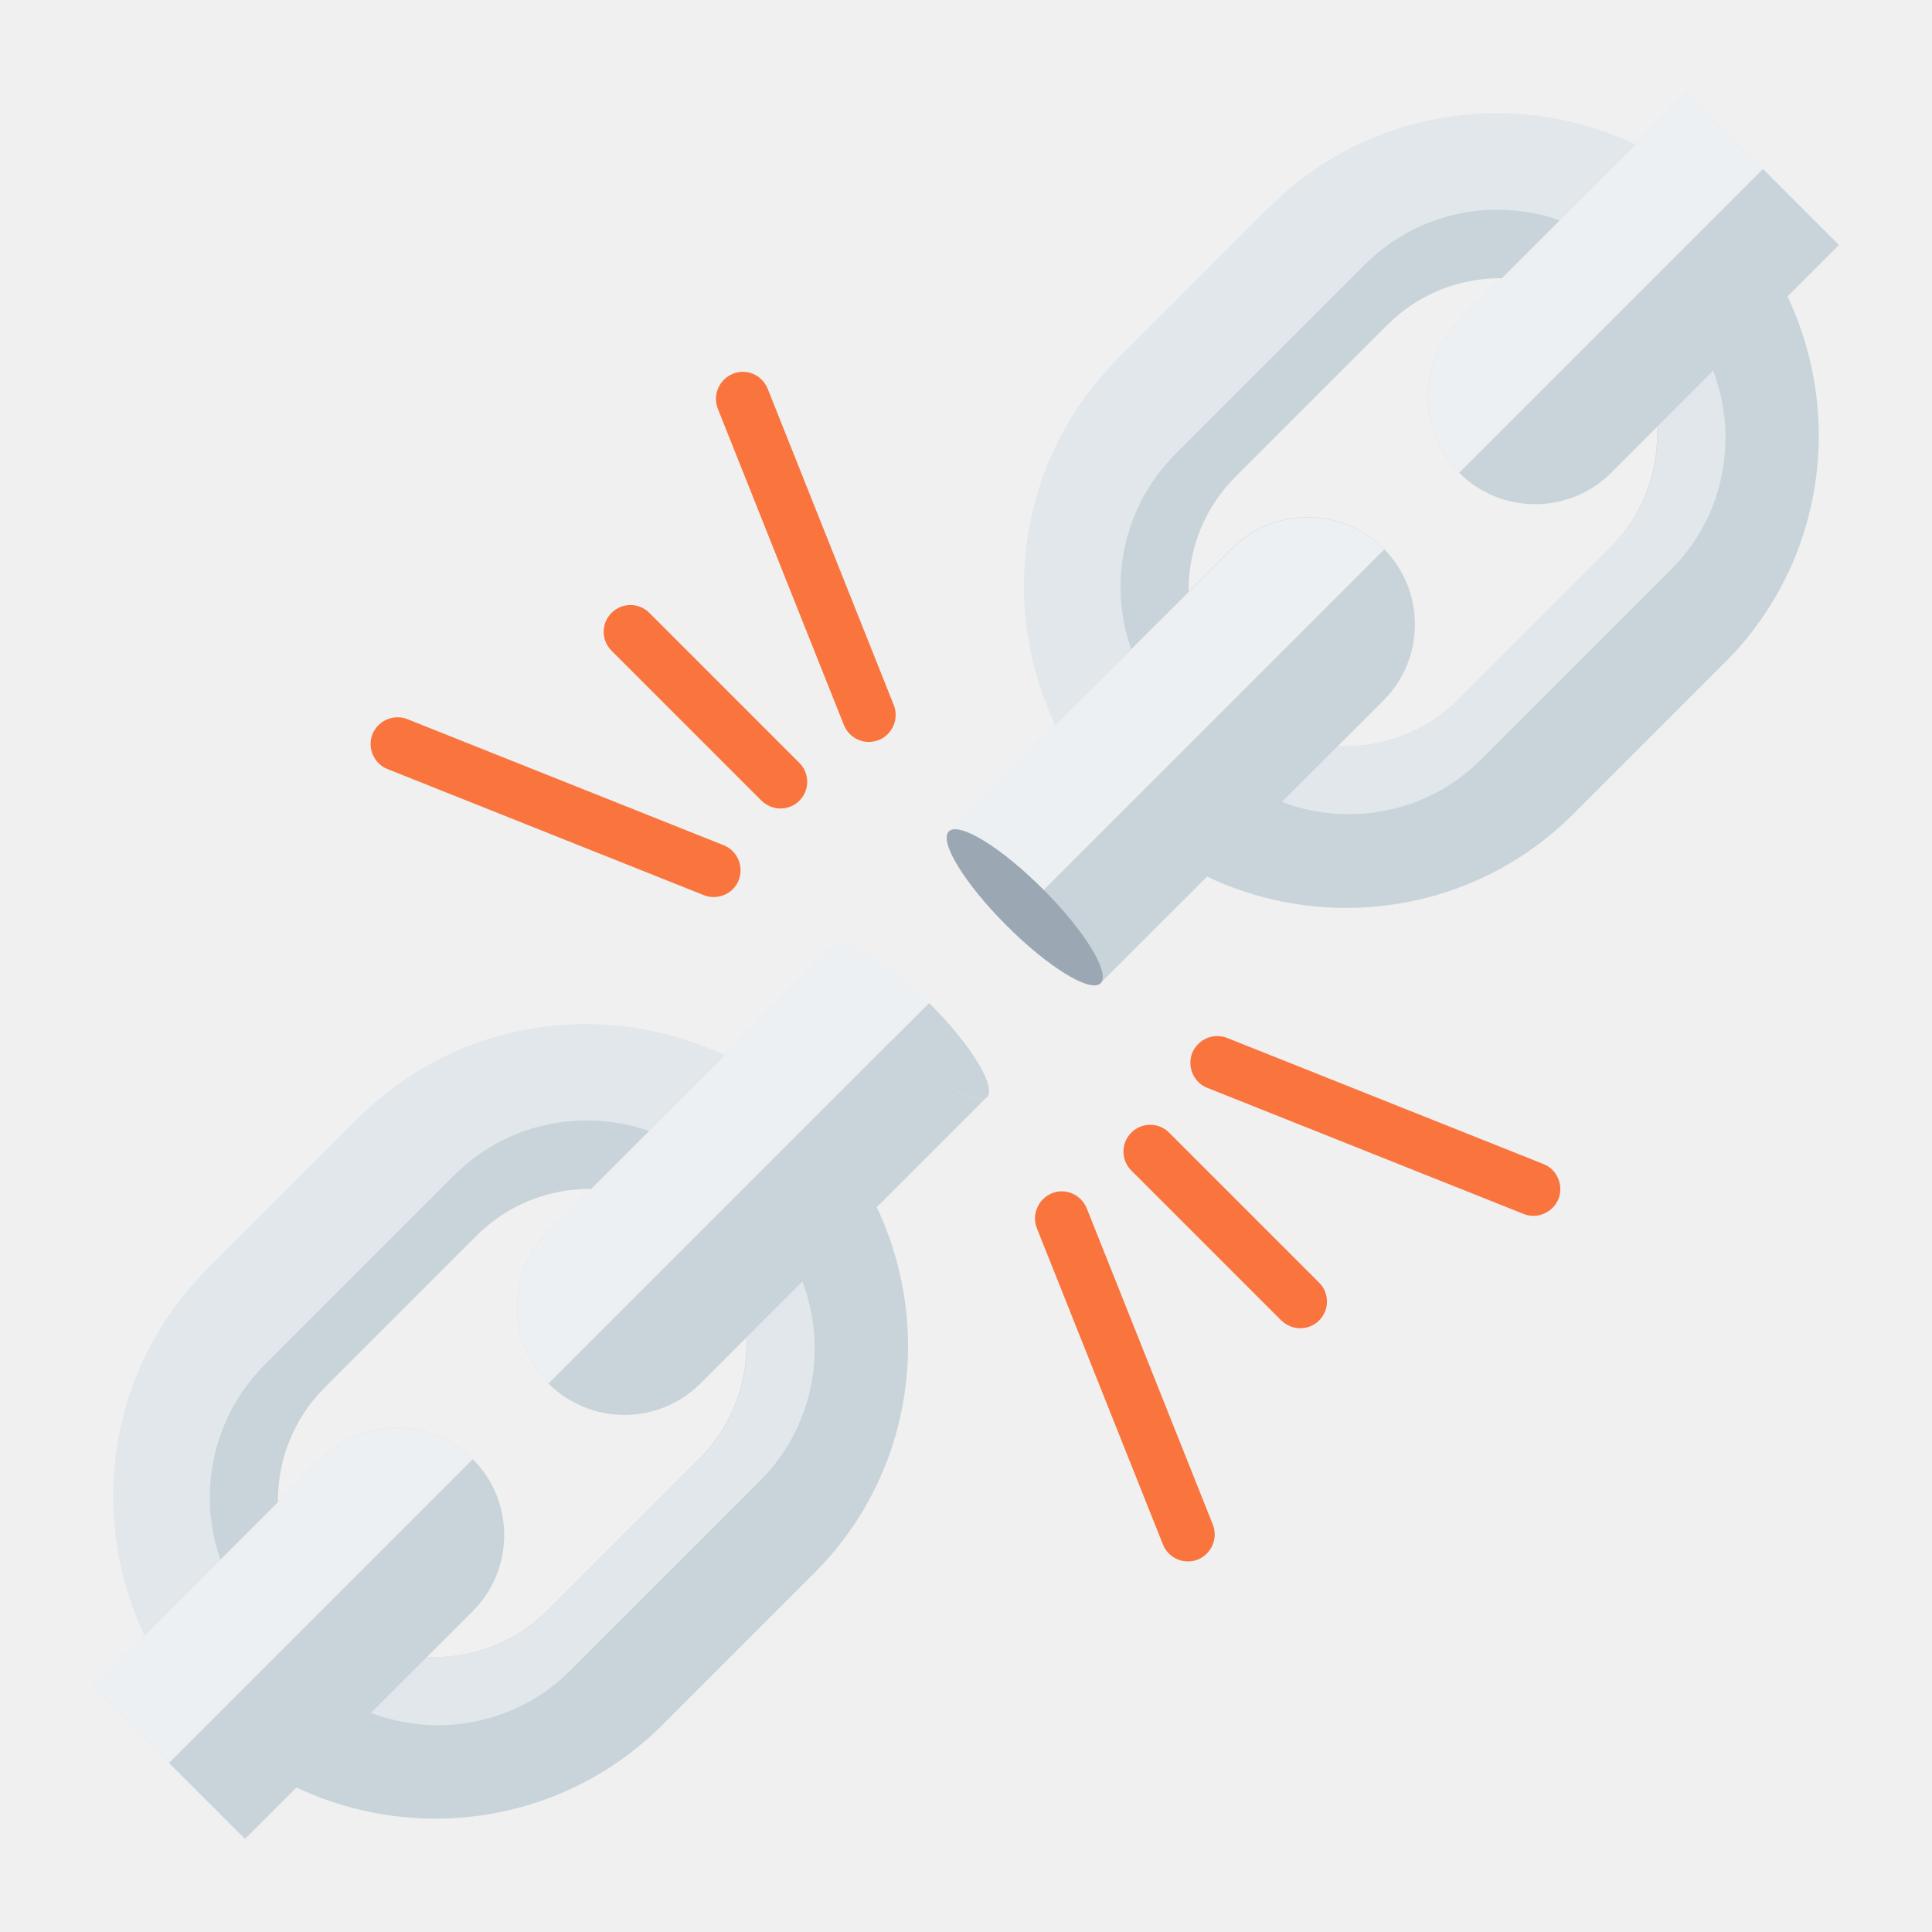
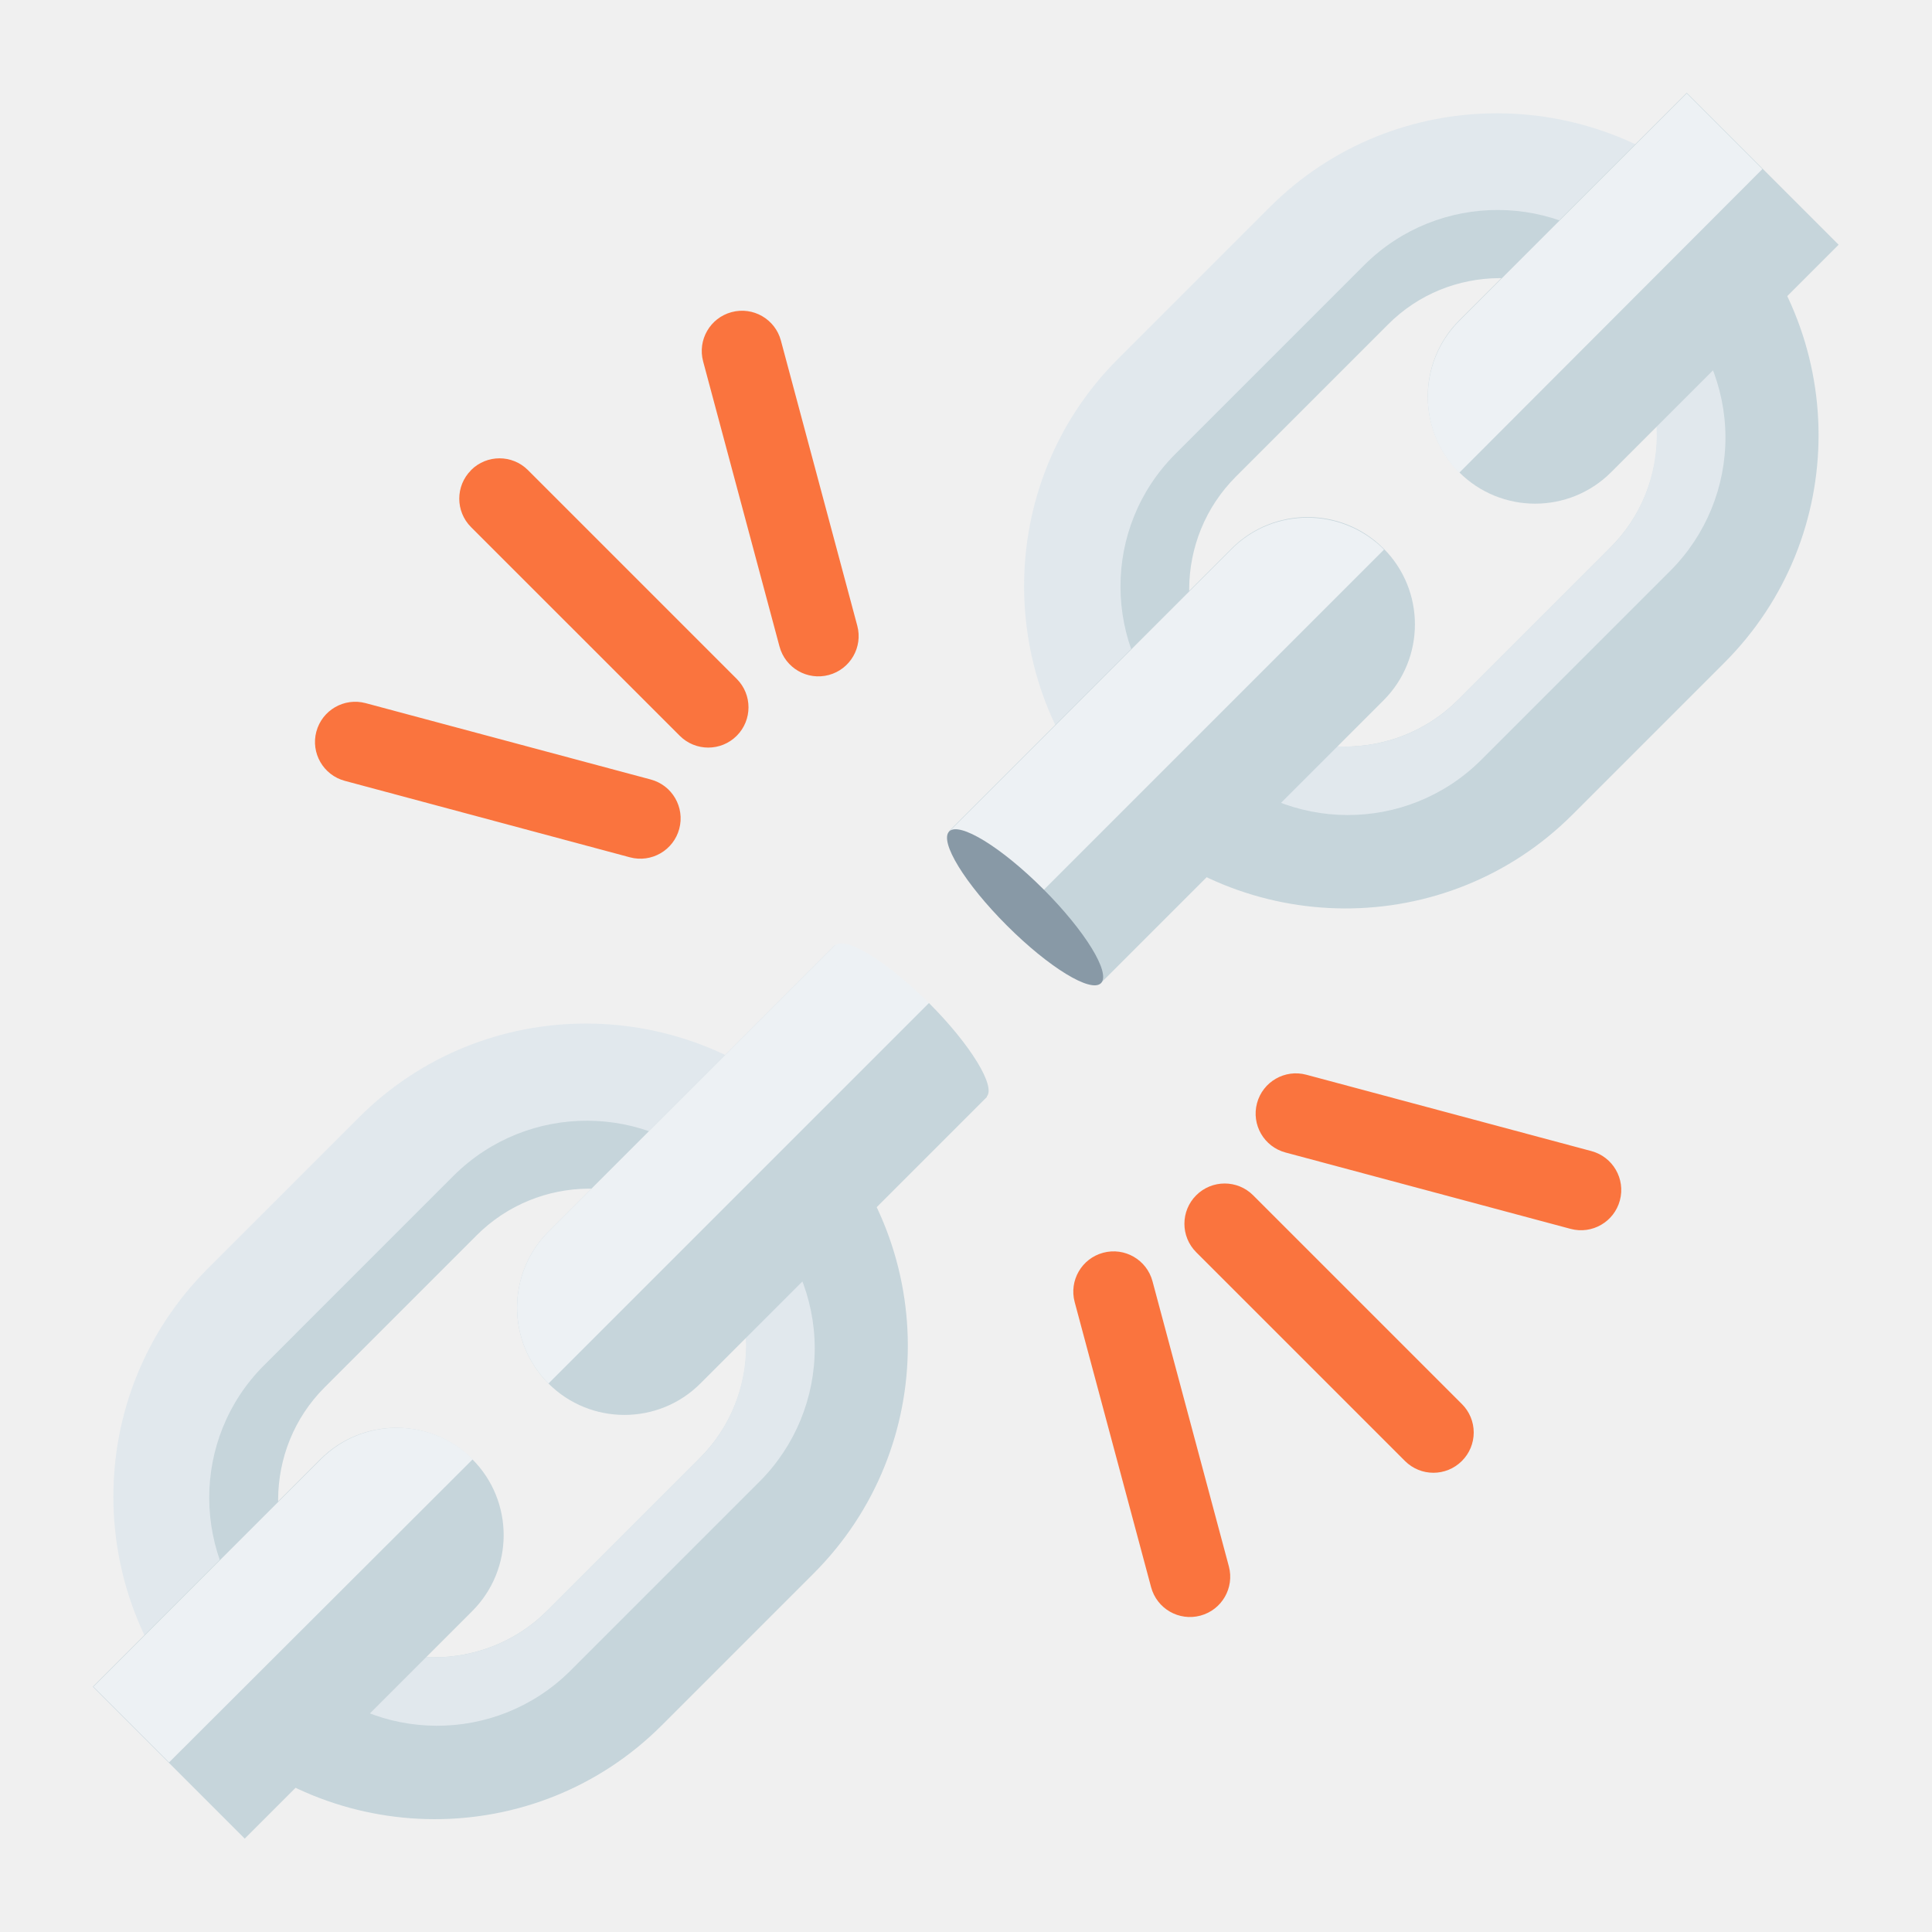
- <svg xmlns="http://www.w3.org/2000/svg" version="1.1" id="Layer_3" x="0px" y="0px" viewBox="0 0 72 72" style="enable-background:new 0 0 72 72;" xml:space="preserve">
-   <style type="text/css">
- 	.st0{fill:#FFCC4D;}
- 	.st1{fill:#614613;}
- 	.st2{fill:#4FACF0;}
- 	.st3{fill:#C8D4D9;}
- 	.st4{fill:#E1E7EB;}
- 	.st5{fill:#EDF0F3;}
- 	.st6{fill:#9BA8B3;}
- 	.st7{fill:#FA743E;}
- 	.st8{fill:#3B88C3;}
- 	.st9{fill:none;}
- 	.st10{fill:#FFFFFF;}
- 	.st11{fill:#C6E5B3;}
- 	.st12{fill:#77B255;}
- 	.st13{fill:#4E932B;}
- 	.st14{fill:#F47C01;}
- 	.st15{fill:#F4531F;}
- 	.st16{fill:#FEA726;}
- </style>
-   <g>
-     <g>
-       <path class="st3" d="M30.28,41.6l-4.24,4.24c2.36,2.36,2.37,6.17,0.03,8.51l-5.66,5.66c-2.34,2.34-6.16,2.33-8.51-0.03l-4.24,4.24    c4.72,4.72,12.34,4.74,17.03,0.06l5.66-5.66C35.03,53.94,35,46.32,30.28,41.6z" />
-       <path class="st4" d="M28.29,45.26c-0.24-0.24-0.51-0.44-0.78-0.64l-1.35,1.35c2.24,2.37,2.23,6.08-0.08,8.38l-5.66,5.66    c-2.3,2.3-6.02,2.32-8.38,0.08l-1.35,1.35c0.2,0.27,0.4,0.54,0.64,0.78c2.75,2.75,7.2,2.77,9.93,0.03l7.07-7.07    C31.05,52.46,31.04,48.01,28.29,45.26z" />
-       <path class="st4" d="M17.64,45.93c2.34-2.34,6.16-2.33,8.51,0.03l4.24-4.24c-4.72-4.72-12.34-4.74-17.03-0.06l-5.66,5.66    C3.03,52,3.06,59.62,7.78,64.34l4.24-4.24c-2.36-2.36-2.37-6.17-0.03-8.51L17.64,45.93z" />
-       <path class="st3" d="M26.86,43.83c-2.75-2.75-7.2-2.77-9.93-0.03l-7.07,7.07c-2.73,2.73-2.72,7.18,0.03,9.93    c0.24,0.24,0.51,0.44,0.78,0.64l1.35-1.35c-2.24-2.37-2.22-6.08,0.08-8.38l5.66-5.66c2.3-2.3,6.02-2.32,8.38-0.08l1.35-1.35    C27.3,44.35,27.11,44.08,26.86,43.83z" />
-       <path class="st3" d="M64.22,7.66l-4.24,4.24c2.36,2.36,2.37,6.17,0.03,8.51l-5.66,5.66c-2.34,2.34-6.16,2.33-8.51-0.03l-4.24,4.24    c4.72,4.72,12.34,4.74,17.03,0.06l5.66-5.66C68.97,20,68.94,12.38,64.22,7.66z" />
-       <path class="st4" d="M62.23,11.31c-0.24-0.24-0.51-0.44-0.78-0.64l-1.35,1.35c2.24,2.37,2.23,6.08-0.08,8.38l-5.66,5.66    c-2.3,2.3-6.02,2.32-8.38,0.08l-1.35,1.35c0.2,0.27,0.4,0.54,0.64,0.78c2.75,2.75,7.2,2.77,9.93,0.03l7.07-7.07    C65,18.52,64.98,14.07,62.23,11.31z M51.59,11.99c2.34-2.34,6.16-2.33,8.51,0.03l4.24-4.24C59.62,3.06,52,3.03,47.31,7.72    l-5.66,5.66C36.97,18.06,37,25.68,41.72,30.4l4.24-4.24c-2.36-2.36-2.37-6.17-0.03-8.51L51.59,11.99z" />
-       <path class="st3" d="M60.8,9.89c-2.75-2.75-7.2-2.77-9.93-0.03l-7.07,7.07c-2.73,2.73-2.72,7.18,0.03,9.93    c0.24,0.24,0.51,0.44,0.78,0.64l1.35-1.35c-2.24-2.37-2.22-6.08,0.08-8.38l5.66-5.66c2.3-2.3,6.02-2.32,8.38-0.08l1.35-1.35    C61.24,10.41,61.05,10.14,60.8,9.89z" />
-       <path class="st3" d="M9.13,68.53l-5.66-5.66l8.49-8.49c1.56-1.56,4.1-1.56,5.66,0c1.56,1.56,1.56,4.1,0,5.66L9.13,68.53z" />
-       <path class="st5" d="M17.62,54.38c-1.56-1.56-4.1-1.56-5.66,0l-8.49,8.49L6.3,65.7L17.62,54.38z" />
-       <path class="st3" d="M41.02,36.63L51.56,26.1c1.56-1.56,1.56-4.1,0-5.66c-1.56-1.56-4.1-1.56-5.66,0L35.37,30.98L41.02,36.63z" />
-       <path class="st3" d="M31.12,35.22L20.44,45.9c-1.56,1.56-1.56,4.1,0,5.66c1.56,1.56,4.1,1.56,5.66,0l10.68-10.68L31.12,35.22z" />
-       <path class="st5" d="M38.22,33.84l13.37-13.37c-1.58-1.58-4.12-1.59-5.68-0.02L35.36,30.98L38.22,33.84z" />
-       <path class="st5" d="M31.12,35.22L20.44,45.9c-1.56,1.56-1.56,4.1,0,5.66l13.51-13.51L31.12,35.22z" />
-       <path class="st3" d="M68.53,9.13l-5.66-5.66l-8.49,8.49c-1.56,1.56-1.56,4.1,0,5.66c1.56,1.56,4.1,1.56,5.66,0L68.53,9.13z" />
-       <path class="st5" d="M54.38,17.62c-1.56-1.56-1.56-4.1,0-5.66l8.49-8.49L65.7,6.3L54.38,17.62z" />
-       <ellipse transform="matrix(0.7071 -0.7071 0.7071 0.7071 -12.7228 36.9097)" class="st6" cx="38.19" cy="33.81" rx="0.96" ry="4" />
-       <ellipse transform="matrix(0.7071 -0.7071 0.7071 0.7071 -16.9654 35.1523)" class="st5" cx="33.95" cy="38.06" rx="0.96" ry="4" />
-       <path class="st3" d="M34.63,37.38c1.56,1.56,2.52,3.13,2.15,3.51c-0.37,0.37-1.95-0.59-3.51-2.15" />
-     </g>
-     <g>
-       <path class="st7" d="M48.46,49.5c-0.26,0-0.51-0.1-0.71-0.29l-5.59-5.59c-0.39-0.39-0.39-1.02,0-1.41s1.02-0.39,1.41,0l5.59,5.59    c0.39,0.39,0.39,1.02,0,1.41C48.97,49.4,48.71,49.5,48.46,49.5z" />
-       <path class="st7" d="M57.15,45.31c-0.12,0-0.25-0.02-0.37-0.07l-11.79-4.7c-0.51-0.2-0.76-0.79-0.56-1.3    c0.21-0.51,0.79-0.76,1.3-0.56l11.79,4.7c0.51,0.2,0.76,0.79,0.56,1.3C57.92,45.07,57.54,45.31,57.15,45.31z" />
-       <path class="st7" d="M44.27,58.19c-0.4,0-0.77-0.24-0.93-0.63l-4.7-11.79c-0.2-0.51,0.05-1.09,0.56-1.3    c0.51-0.21,1.09,0.05,1.3,0.56l4.7,11.79c0.2,0.51-0.05,1.09-0.56,1.3C44.52,58.17,44.39,58.19,44.27,58.19z" />
-       <path class="st7" d="M29.09,30.13c-0.26,0-0.51-0.1-0.71-0.29l-5.59-5.59c-0.39-0.39-0.39-1.02,0-1.41s1.02-0.39,1.41,0l5.59,5.59    c0.39,0.39,0.39,1.02,0,1.41C29.6,30.03,29.35,30.13,29.09,30.13z" />
-       <path class="st7" d="M32.38,27.65c-0.4,0-0.77-0.24-0.93-0.63l-4.7-11.79c-0.2-0.51,0.05-1.09,0.56-1.3    c0.51-0.21,1.09,0.04,1.3,0.56l4.7,11.79c0.2,0.51-0.05,1.09-0.56,1.3C32.63,27.62,32.51,27.65,32.38,27.65z" />
-       <path class="st7" d="M26.6,33.43c-0.12,0-0.25-0.02-0.37-0.07l-11.79-4.7c-0.51-0.2-0.76-0.79-0.56-1.3    c0.21-0.51,0.79-0.76,1.3-0.56l11.79,4.7c0.51,0.2,0.76,0.79,0.56,1.3C27.38,33.19,27,33.43,26.6,33.43z" />
-     </g>
-   </g>
+ <svg xmlns="http://www.w3.org/2000/svg" viewBox="0 0 36 36">
+   <path fill="#C6D5DB" d="m15.14 20.8-2.12 2.12c1.18 1.18 1.19 3.09.01 4.26l-2.83 2.83c-1.17 1.17-3.08 1.16-4.26-.01l-2.12 2.12c2.36 2.36 6.17 2.37 8.51.03l2.83-2.83c2.35-2.35 2.34-6.16-.02-8.52Z" />
+   <path fill="#E1E8ED" d="M14.14 22.63c-.12-.12-.26-.22-.39-.32l-.68.68c1.12 1.18 1.11 3.04-.04 4.19l-2.83 2.83c-1.15 1.15-3.01 1.16-4.19.04l-.68.68c.1.14.2.27.32.39a3.52 3.52 0 0 0 4.97.02l3.54-3.54a3.51 3.51 0 0 0-.02-4.97Z" />
+   <path fill="#E1E8ED" d="M8.82 22.96c1.17-1.17 3.08-1.16 4.26.01l2.12-2.12c-2.36-2.36-6.17-2.37-8.51-.03l-2.83 2.83c-2.34 2.35-2.33 6.16.03 8.52l2.12-2.12c-1.18-1.18-1.19-3.09-.01-4.26l2.82-2.83Z" />
+   <path fill="#C6D5DB" d="M13.43 21.92a3.52 3.52 0 0 0-4.97-.02l-3.54 3.54c-1.37 1.37-1.36 3.59.02 4.97.12.12.26.22.39.32l.68-.68c-1.11-1.19-1.11-3.05.04-4.2l2.83-2.83c1.15-1.15 3.01-1.16 4.19-.04l.68-.68c-.1-.13-.2-.26-.32-.38ZM32.11 3.83l-2.12 2.12c1.18 1.18 1.19 3.09.01 4.26l-2.83 2.83c-1.17 1.17-3.08 1.16-4.26-.01l-2.12 2.12c2.36 2.36 6.17 2.37 8.51.03l2.83-2.83c2.35-2.35 2.34-6.16-.02-8.52Z" />
+   <path fill="#E1E8ED" d="M31.11 5.66c-.12-.12-.26-.22-.39-.32l-.68.68c1.12 1.18 1.11 3.04-.04 4.19l-2.83 2.83c-1.15 1.15-3.01 1.16-4.19.04l-.68.68c.1.14.2.27.32.39a3.52 3.52 0 0 0 4.97.02l3.54-3.54a3.51 3.51 0 0 0-.02-4.97Zm-5.32.33c1.17-1.17 3.08-1.16 4.26.01l2.12-2.12c-2.36-2.35-6.17-2.36-8.51-.02l-2.83 2.83c-2.34 2.34-2.33 6.16.03 8.51l2.12-2.12c-1.18-1.18-1.19-3.09-.01-4.26l2.82-2.83Z" />
+   <path fill="#C6D5DB" d="M30.4 4.95a3.519 3.519 0 0 0-4.97-.02L21.9 8.46c-1.37 1.37-1.36 3.59.02 4.97.12.12.26.22.39.32l.68-.68c-1.12-1.18-1.11-3.04.04-4.19l2.83-2.83c1.14-1.15 3-1.15 4.18-.04l.68-.68c-.1-.13-.2-.26-.32-.38ZM4.56 34.26l-2.83-2.83 4.24-4.24c.78-.78 2.05-.78 2.83 0 .78.78.78 2.05 0 2.83l-4.24 4.24Z" />
+   <path fill="#EDF1F4" d="M8.81 27.19c-.78-.78-2.05-.78-2.83 0l-4.24 4.24 1.41 1.41 5.66-5.65Z" />
+   <path fill="#C6D5DB" d="m20.51 18.32 5.27-5.27c.78-.78.78-2.05 0-2.83-.78-.78-2.05-.78-2.83 0l-5.27 5.27 2.83 2.83Zm-4.95-.71-5.34 5.34c-.78.78-.78 2.05 0 2.83.78.78 2.05.78 2.83 0l5.34-5.34-2.83-2.83Z" />
+   <path fill="#EDF1F4" d="m19.11 16.92 6.68-6.68c-.79-.79-2.06-.79-2.84-.01l-5.27 5.27 1.43 1.42Zm-3.55.69-5.34 5.34c-.78.78-.78 2.05 0 2.83l6.75-6.75-1.41-1.42Z" />
+   <path fill="#C6D5DB" d="m34.26 4.56-2.83-2.83-4.24 4.24c-.78.78-.78 2.05 0 2.83.78.78 2.05.78 2.83 0l4.24-4.24Z" />
+   <path fill="#EDF1F4" d="M27.19 8.81c-.78-.78-.78-2.05 0-2.83l4.24-4.24 1.41 1.41-5.65 5.66Z" />
+   <path fill="#8899A6" d="M20.515 18.32c.188-.187-.294-.972-1.075-1.753-.78-.781-1.566-1.262-1.753-1.075-.188.188.293.973 1.075 1.754.78.78 1.566 1.261 1.753 1.074Z" />
+   <path fill="#EDF1F4" d="m17.18 19.258.132-.564c-.78-.781-1.566-1.263-1.753-1.075-.188.187.293.972 1.075 1.753 0 0 .178-.06.546-.114Z" />
+   <path fill="#C6D5DB" d="M17.31 18.69c.78.78 1.26 1.57 1.07 1.75-.19.19-.97-.29-1.75-1.07" />
+   <path fill="#FA743E" d="M8.777 8.76a.75.75 0 0 1 1.061 0l3.89 3.89a.75.75 0 1 1-1.062 1.06L8.777 9.822a.75.75 0 0 1 0-1.06V8.76Zm-2.882 4.872a.75.75 0 0 1 .918-.53l5.313 1.423a.75.75 0 0 1-.388 1.45L6.425 14.55a.75.75 0 0 1-.53-.919v.001Zm7.737-7.816a.75.75 0 0 1 .919.53l1.423 5.313a.749.749 0 1 1-1.449.388l-1.423-5.312a.75.75 0 0 1 .53-.919ZM27.24 27.223a.748.748 0 0 0 0-1.061l-3.89-3.89a.75.75 0 1 0-1.06 1.062l3.889 3.889a.75.75 0 0 0 1.061 0Zm-4.872 2.882a.75.75 0 0 0 .53-.918l-1.423-5.313a.75.75 0 0 0-1.45.388l1.424 5.313a.75.75 0 0 0 .919.53Zm7.816-7.737a.75.75 0 0 0-.53-.919l-5.313-1.423a.749.749 0 1 0-.388 1.449l5.312 1.423a.75.75 0 0 0 .919-.53Z" />
</svg>
